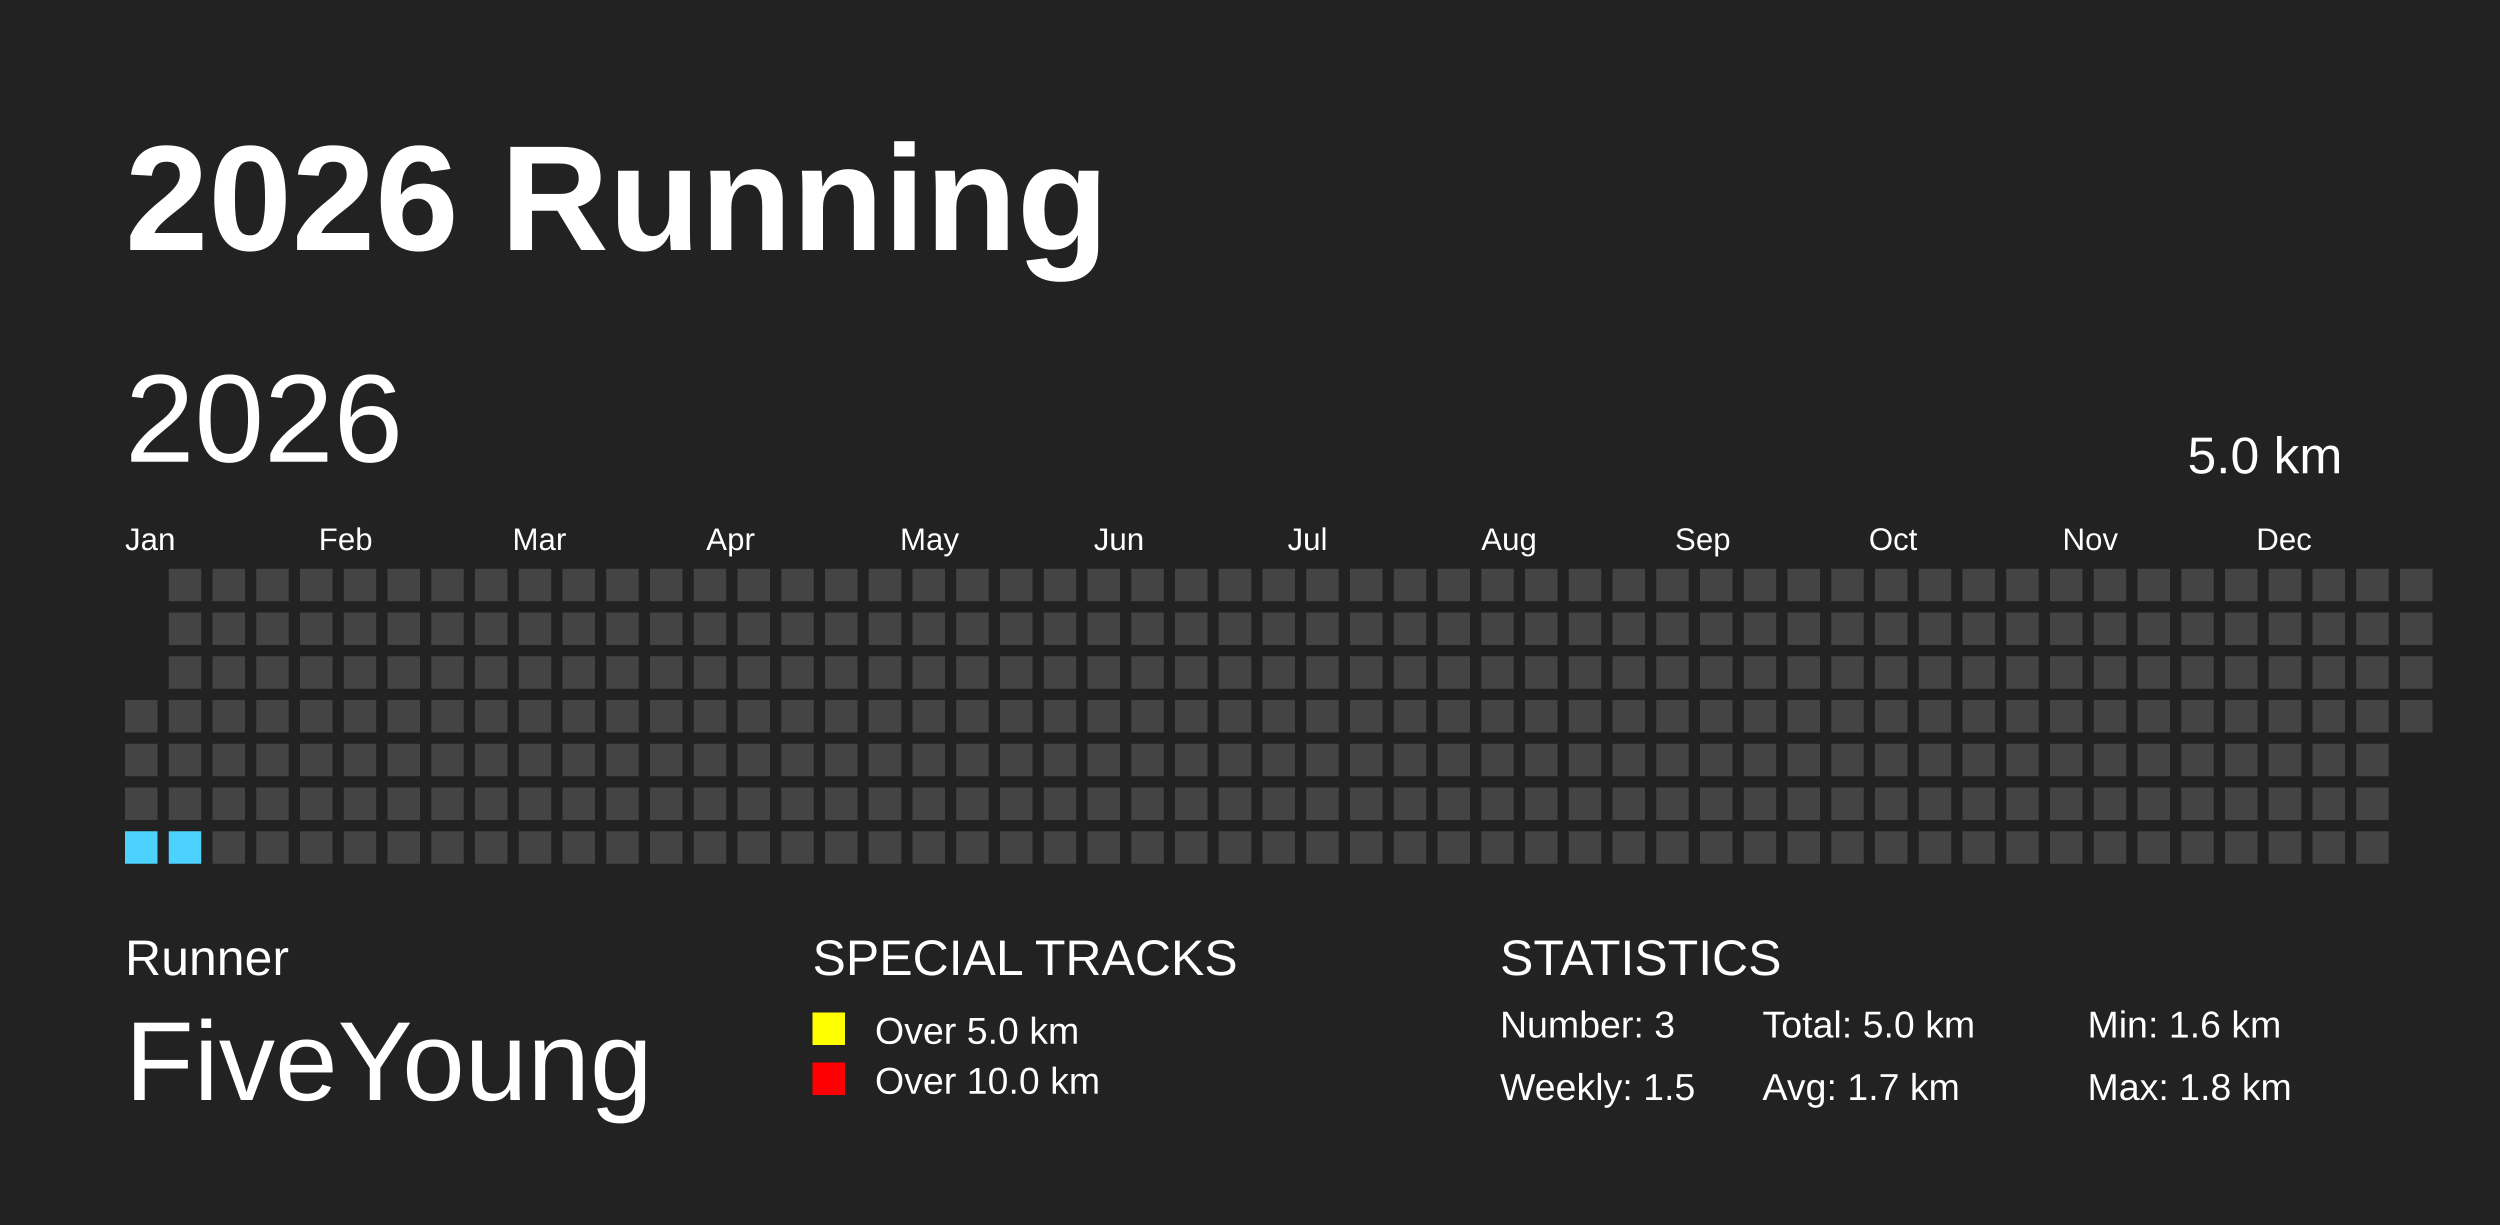
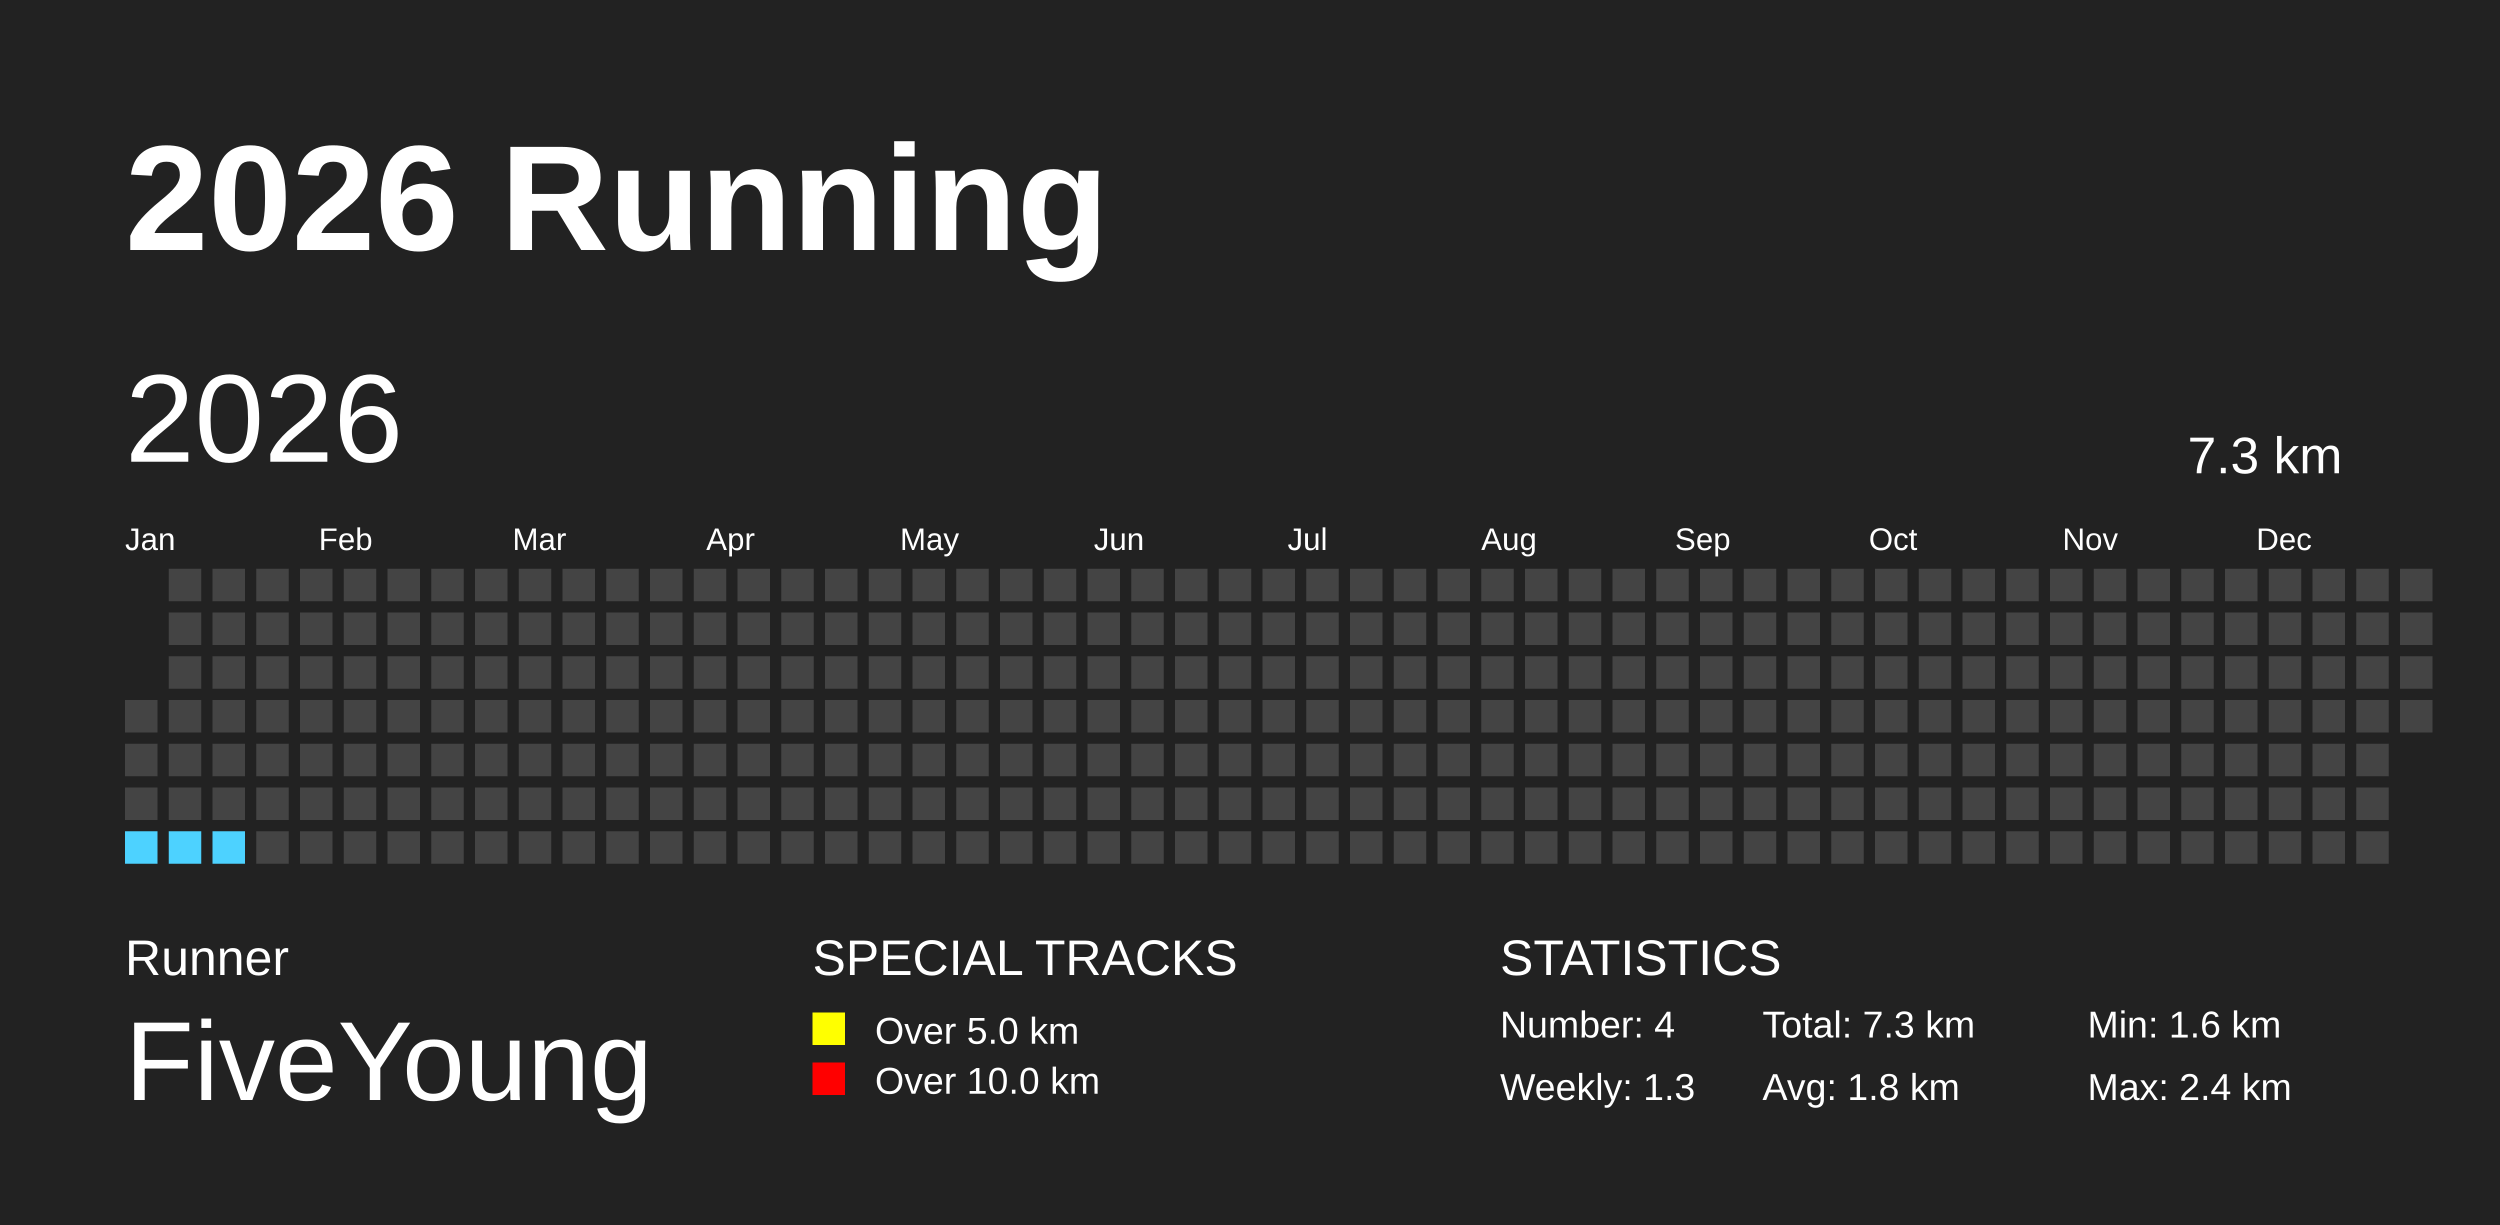
<svg xmlns="http://www.w3.org/2000/svg" baseProfile="full" height="98mm" version="1.1" viewBox="0,0,200,98" width="200mm">
  <defs />
  <rect fill="#222222" height="98" width="200" x="0" y="0" />
  <text fill="#FFFFFF" style="font-size:12px; font-family:Arial; font-weight:bold;" x="10" y="20">2026 Running</text>
  <text fill="#FFFFFF" style="font-size:4px; font-family:Arial" x="10" y="78">Runner</text>
  <text fill="#FFFFFF" style="font-size:9px; font-family:Arial" x="10" y="88">FiveYoung</text>
  <text fill="#FFFFFF" style="font-size:4px; font-family:Arial" x="65" y="78">SPECIAL TRACKS</text>
  <rect fill="yellow" height="2.6" width="2.6" x="65" y="81" />
  <text fill="#FFFFFF" style="font-size:3px; font-family:Arial" x="70" y="83.5">Over 5.0 km</text>
  <rect fill="red" height="2.6" width="2.6" x="65" y="85" />
  <text fill="#FFFFFF" style="font-size:3px; font-family:Arial" x="70" y="87.5">Over 10.0 km</text>
  <text fill="#FFFFFF" style="font-size:4px; font-family:Arial" x="120" y="78">STATISTICS</text>
-   <text fill="#FFFFFF" style="font-size:3px; font-family:Arial" x="120" y="83">Number: 3</text>
-   <text fill="#FFFFFF" style="font-size:3px; font-family:Arial" x="120" y="88">Weekly: 1.5</text>
-   <text fill="#FFFFFF" style="font-size:3px; font-family:Arial" x="141" y="83">Total: 5.0 km</text>
-   <text fill="#FFFFFF" style="font-size:3px; font-family:Arial" x="141" y="88">Avg: 1.7 km</text>
+   <text fill="#FFFFFF" style="font-size:3px; font-family:Arial" x="120" y="83">Number: 4</text>
+   <text fill="#FFFFFF" style="font-size:3px; font-family:Arial" x="120" y="88">Weekly: 1.3</text>
+   <text fill="#FFFFFF" style="font-size:3px; font-family:Arial" x="141" y="83">Total: 7.3 km</text>
+   <text fill="#FFFFFF" style="font-size:3px; font-family:Arial" x="141" y="88">Avg: 1.8 km</text>
  <text fill="#FFFFFF" style="font-size:3px; font-family:Arial" x="167" y="83">Min: 1.6 km</text>
-   <text fill="#FFFFFF" style="font-size:3px; font-family:Arial" x="167" y="88">Max: 1.8 km</text>
+   <text fill="#FFFFFF" style="font-size:3px; font-family:Arial" x="167" y="88">Max: 2.4 km</text>
  <text dominant-baseline="hanging" fill="#FFFFFF" style="font-size:10.0px; font-family:Arial;" x="10" y="30">2026</text>
-   <text dominant-baseline="hanging" fill="#FFFFFF" style="font-size:4.125px; font-family:Arial;" x="175" y="35">5.0 km</text>
+   <text dominant-baseline="hanging" fill="#FFFFFF" style="font-size:4.125px; font-family:Arial;" x="175" y="35">7.3 km</text>
  <text fill="#FFFFFF" style="font-size:2.5px; font-family:Arial" x="10.0" y="44">Jan</text>
  <text fill="#FFFFFF" style="font-size:2.5px; font-family:Arial" x="25.5" y="44">Feb</text>
  <text fill="#FFFFFF" style="font-size:2.5px; font-family:Arial" x="41.0" y="44">Mar</text>
  <text fill="#FFFFFF" style="font-size:2.5px; font-family:Arial" x="56.5" y="44">Apr</text>
  <text fill="#FFFFFF" style="font-size:2.5px; font-family:Arial" x="72.0" y="44">May</text>
  <text fill="#FFFFFF" style="font-size:2.5px; font-family:Arial" x="87.5" y="44">Jun</text>
  <text fill="#FFFFFF" style="font-size:2.5px; font-family:Arial" x="103.0" y="44">Jul</text>
  <text fill="#FFFFFF" style="font-size:2.5px; font-family:Arial" x="118.5" y="44">Aug</text>
  <text fill="#FFFFFF" style="font-size:2.5px; font-family:Arial" x="134.0" y="44">Sep</text>
  <text fill="#FFFFFF" style="font-size:2.5px; font-family:Arial" x="149.5" y="44">Oct</text>
  <text fill="#FFFFFF" style="font-size:2.5px; font-family:Arial" x="165.0" y="44">Nov</text>
  <text fill="#FFFFFF" style="font-size:2.5px; font-family:Arial" x="180.5" y="44">Dec</text>
  <rect fill="#444444" height="2.6" width="2.6" x="10.0" y="56.0" />
  <rect fill="#444444" height="2.6" width="2.6" x="10.0" y="59.5" />
  <rect fill="#444444" height="2.6" width="2.6" x="10.0" y="63.0" />
  <rect fill="#4DD2FF" height="2.6" width="2.6" x="10.0" y="66.5" />
  <rect fill="#444444" height="2.6" width="2.6" x="13.5" y="45.5" />
  <rect fill="#444444" height="2.6" width="2.6" x="13.5" y="49.0" />
  <rect fill="#444444" height="2.6" width="2.6" x="13.5" y="52.5" />
  <rect fill="#444444" height="2.6" width="2.6" x="13.5" y="56.0" />
  <rect fill="#444444" height="2.6" width="2.6" x="13.5" y="59.5" />
  <rect fill="#444444" height="2.6" width="2.6" x="13.5" y="63.0" />
  <rect fill="#4DD2FF" height="2.6" width="2.6" x="13.5" y="66.5" />
  <rect fill="#444444" height="2.6" width="2.6" x="17.0" y="45.5" />
  <rect fill="#444444" height="2.6" width="2.6" x="17.0" y="49.0" />
  <rect fill="#444444" height="2.6" width="2.6" x="17.0" y="52.5" />
  <rect fill="#444444" height="2.6" width="2.6" x="17.0" y="56.0" />
  <rect fill="#444444" height="2.6" width="2.6" x="17.0" y="59.5" />
  <rect fill="#444444" height="2.6" width="2.6" x="17.0" y="63.0" />
-   <rect fill="#444444" height="2.6" width="2.6" x="17.0" y="66.5" />
+   <rect fill="#4DD2FF" height="2.6" width="2.6" x="17.0" y="66.5" />
  <rect fill="#444444" height="2.6" width="2.6" x="20.5" y="45.5" />
  <rect fill="#444444" height="2.6" width="2.6" x="20.5" y="49.0" />
  <rect fill="#444444" height="2.6" width="2.6" x="20.5" y="52.5" />
  <rect fill="#444444" height="2.6" width="2.6" x="20.5" y="56.0" />
  <rect fill="#444444" height="2.6" width="2.6" x="20.5" y="59.5" />
  <rect fill="#444444" height="2.6" width="2.6" x="20.5" y="63.0" />
  <rect fill="#444444" height="2.6" width="2.6" x="20.5" y="66.5" />
  <rect fill="#444444" height="2.6" width="2.6" x="24.0" y="45.5" />
  <rect fill="#444444" height="2.6" width="2.6" x="24.0" y="49.0" />
  <rect fill="#444444" height="2.6" width="2.6" x="24.0" y="52.5" />
  <rect fill="#444444" height="2.6" width="2.6" x="24.0" y="56.0" />
  <rect fill="#444444" height="2.6" width="2.6" x="24.0" y="59.5" />
  <rect fill="#444444" height="2.6" width="2.6" x="24.0" y="63.0" />
  <rect fill="#444444" height="2.6" width="2.6" x="24.0" y="66.5" />
  <rect fill="#444444" height="2.6" width="2.6" x="27.5" y="45.5" />
  <rect fill="#444444" height="2.6" width="2.6" x="27.5" y="49.0" />
  <rect fill="#444444" height="2.6" width="2.6" x="27.5" y="52.5" />
  <rect fill="#444444" height="2.6" width="2.6" x="27.5" y="56.0" />
  <rect fill="#444444" height="2.6" width="2.6" x="27.5" y="59.5" />
  <rect fill="#444444" height="2.6" width="2.6" x="27.5" y="63.0" />
  <rect fill="#444444" height="2.6" width="2.6" x="27.5" y="66.5" />
  <rect fill="#444444" height="2.6" width="2.6" x="31.0" y="45.5" />
  <rect fill="#444444" height="2.6" width="2.6" x="31.0" y="49.0" />
  <rect fill="#444444" height="2.6" width="2.6" x="31.0" y="52.5" />
  <rect fill="#444444" height="2.6" width="2.6" x="31.0" y="56.0" />
  <rect fill="#444444" height="2.6" width="2.6" x="31.0" y="59.5" />
  <rect fill="#444444" height="2.6" width="2.6" x="31.0" y="63.0" />
  <rect fill="#444444" height="2.6" width="2.6" x="31.0" y="66.5" />
  <rect fill="#444444" height="2.6" width="2.6" x="34.5" y="45.5" />
  <rect fill="#444444" height="2.6" width="2.6" x="34.5" y="49.0" />
  <rect fill="#444444" height="2.6" width="2.6" x="34.5" y="52.5" />
  <rect fill="#444444" height="2.6" width="2.6" x="34.5" y="56.0" />
  <rect fill="#444444" height="2.6" width="2.6" x="34.5" y="59.5" />
  <rect fill="#444444" height="2.6" width="2.6" x="34.5" y="63.0" />
  <rect fill="#444444" height="2.6" width="2.6" x="34.5" y="66.5" />
  <rect fill="#444444" height="2.6" width="2.6" x="38.0" y="45.5" />
  <rect fill="#444444" height="2.6" width="2.6" x="38.0" y="49.0" />
  <rect fill="#444444" height="2.6" width="2.6" x="38.0" y="52.5" />
  <rect fill="#444444" height="2.6" width="2.6" x="38.0" y="56.0" />
  <rect fill="#444444" height="2.6" width="2.6" x="38.0" y="59.5" />
  <rect fill="#444444" height="2.6" width="2.6" x="38.0" y="63.0" />
  <rect fill="#444444" height="2.6" width="2.6" x="38.0" y="66.5" />
  <rect fill="#444444" height="2.6" width="2.6" x="41.5" y="45.5" />
  <rect fill="#444444" height="2.6" width="2.6" x="41.5" y="49.0" />
  <rect fill="#444444" height="2.6" width="2.6" x="41.5" y="52.5" />
  <rect fill="#444444" height="2.6" width="2.6" x="41.5" y="56.0" />
  <rect fill="#444444" height="2.6" width="2.6" x="41.5" y="59.5" />
  <rect fill="#444444" height="2.6" width="2.6" x="41.5" y="63.0" />
  <rect fill="#444444" height="2.6" width="2.6" x="41.5" y="66.5" />
  <rect fill="#444444" height="2.6" width="2.6" x="45.0" y="45.5" />
  <rect fill="#444444" height="2.6" width="2.6" x="45.0" y="49.0" />
  <rect fill="#444444" height="2.6" width="2.6" x="45.0" y="52.5" />
  <rect fill="#444444" height="2.6" width="2.6" x="45.0" y="56.0" />
  <rect fill="#444444" height="2.6" width="2.6" x="45.0" y="59.5" />
  <rect fill="#444444" height="2.6" width="2.6" x="45.0" y="63.0" />
  <rect fill="#444444" height="2.6" width="2.6" x="45.0" y="66.5" />
  <rect fill="#444444" height="2.6" width="2.6" x="48.5" y="45.5" />
  <rect fill="#444444" height="2.6" width="2.6" x="48.5" y="49.0" />
  <rect fill="#444444" height="2.6" width="2.6" x="48.5" y="52.5" />
  <rect fill="#444444" height="2.6" width="2.6" x="48.5" y="56.0" />
  <rect fill="#444444" height="2.6" width="2.6" x="48.5" y="59.5" />
  <rect fill="#444444" height="2.6" width="2.6" x="48.5" y="63.0" />
  <rect fill="#444444" height="2.6" width="2.6" x="48.5" y="66.5" />
  <rect fill="#444444" height="2.6" width="2.6" x="52.0" y="45.5" />
  <rect fill="#444444" height="2.6" width="2.6" x="52.0" y="49.0" />
  <rect fill="#444444" height="2.6" width="2.6" x="52.0" y="52.5" />
  <rect fill="#444444" height="2.6" width="2.6" x="52.0" y="56.0" />
  <rect fill="#444444" height="2.6" width="2.6" x="52.0" y="59.5" />
  <rect fill="#444444" height="2.6" width="2.6" x="52.0" y="63.0" />
  <rect fill="#444444" height="2.6" width="2.6" x="52.0" y="66.5" />
  <rect fill="#444444" height="2.6" width="2.6" x="55.5" y="45.5" />
  <rect fill="#444444" height="2.6" width="2.6" x="55.5" y="49.0" />
  <rect fill="#444444" height="2.6" width="2.6" x="55.5" y="52.5" />
  <rect fill="#444444" height="2.6" width="2.6" x="55.5" y="56.0" />
  <rect fill="#444444" height="2.6" width="2.6" x="55.5" y="59.5" />
  <rect fill="#444444" height="2.6" width="2.6" x="55.5" y="63.0" />
  <rect fill="#444444" height="2.6" width="2.6" x="55.5" y="66.5" />
  <rect fill="#444444" height="2.6" width="2.6" x="59.0" y="45.5" />
  <rect fill="#444444" height="2.6" width="2.6" x="59.0" y="49.0" />
  <rect fill="#444444" height="2.6" width="2.6" x="59.0" y="52.5" />
  <rect fill="#444444" height="2.6" width="2.6" x="59.0" y="56.0" />
  <rect fill="#444444" height="2.6" width="2.6" x="59.0" y="59.5" />
  <rect fill="#444444" height="2.6" width="2.6" x="59.0" y="63.0" />
  <rect fill="#444444" height="2.6" width="2.6" x="59.0" y="66.5" />
  <rect fill="#444444" height="2.6" width="2.6" x="62.5" y="45.5" />
  <rect fill="#444444" height="2.6" width="2.6" x="62.5" y="49.0" />
  <rect fill="#444444" height="2.6" width="2.6" x="62.5" y="52.5" />
  <rect fill="#444444" height="2.6" width="2.6" x="62.5" y="56.0" />
  <rect fill="#444444" height="2.6" width="2.6" x="62.5" y="59.5" />
  <rect fill="#444444" height="2.6" width="2.6" x="62.5" y="63.0" />
  <rect fill="#444444" height="2.6" width="2.6" x="62.5" y="66.5" />
  <rect fill="#444444" height="2.6" width="2.6" x="66.0" y="45.5" />
  <rect fill="#444444" height="2.6" width="2.6" x="66.0" y="49.0" />
  <rect fill="#444444" height="2.6" width="2.6" x="66.0" y="52.5" />
  <rect fill="#444444" height="2.6" width="2.6" x="66.0" y="56.0" />
  <rect fill="#444444" height="2.6" width="2.6" x="66.0" y="59.5" />
  <rect fill="#444444" height="2.6" width="2.6" x="66.0" y="63.0" />
  <rect fill="#444444" height="2.6" width="2.6" x="66.0" y="66.5" />
  <rect fill="#444444" height="2.6" width="2.6" x="69.5" y="45.5" />
  <rect fill="#444444" height="2.6" width="2.6" x="69.5" y="49.0" />
  <rect fill="#444444" height="2.6" width="2.6" x="69.5" y="52.5" />
  <rect fill="#444444" height="2.6" width="2.6" x="69.5" y="56.0" />
  <rect fill="#444444" height="2.6" width="2.6" x="69.5" y="59.5" />
  <rect fill="#444444" height="2.6" width="2.6" x="69.5" y="63.0" />
  <rect fill="#444444" height="2.6" width="2.6" x="69.5" y="66.5" />
  <rect fill="#444444" height="2.6" width="2.6" x="73.0" y="45.5" />
  <rect fill="#444444" height="2.6" width="2.6" x="73.0" y="49.0" />
  <rect fill="#444444" height="2.6" width="2.6" x="73.0" y="52.5" />
  <rect fill="#444444" height="2.6" width="2.6" x="73.0" y="56.0" />
  <rect fill="#444444" height="2.6" width="2.6" x="73.0" y="59.5" />
  <rect fill="#444444" height="2.6" width="2.6" x="73.0" y="63.0" />
  <rect fill="#444444" height="2.6" width="2.6" x="73.0" y="66.5" />
  <rect fill="#444444" height="2.6" width="2.6" x="76.5" y="45.5" />
  <rect fill="#444444" height="2.6" width="2.6" x="76.5" y="49.0" />
  <rect fill="#444444" height="2.6" width="2.6" x="76.5" y="52.5" />
  <rect fill="#444444" height="2.6" width="2.6" x="76.5" y="56.0" />
  <rect fill="#444444" height="2.6" width="2.6" x="76.5" y="59.5" />
  <rect fill="#444444" height="2.6" width="2.6" x="76.5" y="63.0" />
  <rect fill="#444444" height="2.6" width="2.6" x="76.5" y="66.5" />
  <rect fill="#444444" height="2.6" width="2.6" x="80.0" y="45.5" />
  <rect fill="#444444" height="2.6" width="2.6" x="80.0" y="49.0" />
  <rect fill="#444444" height="2.6" width="2.6" x="80.0" y="52.5" />
  <rect fill="#444444" height="2.6" width="2.6" x="80.0" y="56.0" />
  <rect fill="#444444" height="2.6" width="2.6" x="80.0" y="59.5" />
  <rect fill="#444444" height="2.6" width="2.6" x="80.0" y="63.0" />
  <rect fill="#444444" height="2.6" width="2.6" x="80.0" y="66.5" />
  <rect fill="#444444" height="2.6" width="2.6" x="83.5" y="45.5" />
  <rect fill="#444444" height="2.6" width="2.6" x="83.5" y="49.0" />
  <rect fill="#444444" height="2.6" width="2.6" x="83.5" y="52.5" />
  <rect fill="#444444" height="2.6" width="2.6" x="83.5" y="56.0" />
  <rect fill="#444444" height="2.6" width="2.6" x="83.5" y="59.5" />
  <rect fill="#444444" height="2.6" width="2.6" x="83.5" y="63.0" />
  <rect fill="#444444" height="2.6" width="2.6" x="83.5" y="66.5" />
  <rect fill="#444444" height="2.6" width="2.6" x="87.0" y="45.5" />
  <rect fill="#444444" height="2.6" width="2.6" x="87.0" y="49.0" />
  <rect fill="#444444" height="2.6" width="2.6" x="87.0" y="52.5" />
  <rect fill="#444444" height="2.6" width="2.6" x="87.0" y="56.0" />
  <rect fill="#444444" height="2.6" width="2.6" x="87.0" y="59.5" />
  <rect fill="#444444" height="2.6" width="2.6" x="87.0" y="63.0" />
  <rect fill="#444444" height="2.6" width="2.6" x="87.0" y="66.5" />
  <rect fill="#444444" height="2.6" width="2.6" x="90.5" y="45.5" />
  <rect fill="#444444" height="2.6" width="2.6" x="90.5" y="49.0" />
  <rect fill="#444444" height="2.6" width="2.6" x="90.5" y="52.5" />
  <rect fill="#444444" height="2.6" width="2.6" x="90.5" y="56.0" />
  <rect fill="#444444" height="2.6" width="2.6" x="90.5" y="59.5" />
  <rect fill="#444444" height="2.6" width="2.6" x="90.5" y="63.0" />
  <rect fill="#444444" height="2.6" width="2.6" x="90.5" y="66.5" />
  <rect fill="#444444" height="2.6" width="2.6" x="94.0" y="45.5" />
  <rect fill="#444444" height="2.6" width="2.6" x="94.0" y="49.0" />
  <rect fill="#444444" height="2.6" width="2.6" x="94.0" y="52.5" />
  <rect fill="#444444" height="2.6" width="2.6" x="94.0" y="56.0" />
  <rect fill="#444444" height="2.6" width="2.6" x="94.0" y="59.5" />
  <rect fill="#444444" height="2.6" width="2.6" x="94.0" y="63.0" />
  <rect fill="#444444" height="2.6" width="2.6" x="94.0" y="66.5" />
  <rect fill="#444444" height="2.6" width="2.6" x="97.5" y="45.5" />
  <rect fill="#444444" height="2.6" width="2.6" x="97.5" y="49.0" />
  <rect fill="#444444" height="2.6" width="2.6" x="97.5" y="52.5" />
  <rect fill="#444444" height="2.6" width="2.6" x="97.5" y="56.0" />
  <rect fill="#444444" height="2.6" width="2.6" x="97.5" y="59.5" />
  <rect fill="#444444" height="2.6" width="2.6" x="97.5" y="63.0" />
  <rect fill="#444444" height="2.6" width="2.6" x="97.5" y="66.5" />
  <rect fill="#444444" height="2.6" width="2.6" x="101.0" y="45.5" />
  <rect fill="#444444" height="2.6" width="2.6" x="101.0" y="49.0" />
  <rect fill="#444444" height="2.6" width="2.6" x="101.0" y="52.5" />
  <rect fill="#444444" height="2.6" width="2.6" x="101.0" y="56.0" />
  <rect fill="#444444" height="2.6" width="2.6" x="101.0" y="59.5" />
  <rect fill="#444444" height="2.6" width="2.6" x="101.0" y="63.0" />
  <rect fill="#444444" height="2.6" width="2.6" x="101.0" y="66.5" />
  <rect fill="#444444" height="2.6" width="2.6" x="104.5" y="45.5" />
  <rect fill="#444444" height="2.6" width="2.6" x="104.5" y="49.0" />
  <rect fill="#444444" height="2.6" width="2.6" x="104.5" y="52.5" />
  <rect fill="#444444" height="2.6" width="2.6" x="104.5" y="56.0" />
  <rect fill="#444444" height="2.6" width="2.6" x="104.5" y="59.5" />
  <rect fill="#444444" height="2.6" width="2.6" x="104.5" y="63.0" />
  <rect fill="#444444" height="2.6" width="2.6" x="104.5" y="66.5" />
  <rect fill="#444444" height="2.6" width="2.6" x="108.0" y="45.5" />
  <rect fill="#444444" height="2.6" width="2.6" x="108.0" y="49.0" />
  <rect fill="#444444" height="2.6" width="2.6" x="108.0" y="52.5" />
  <rect fill="#444444" height="2.6" width="2.6" x="108.0" y="56.0" />
  <rect fill="#444444" height="2.6" width="2.6" x="108.0" y="59.5" />
  <rect fill="#444444" height="2.6" width="2.6" x="108.0" y="63.0" />
  <rect fill="#444444" height="2.6" width="2.6" x="108.0" y="66.5" />
  <rect fill="#444444" height="2.6" width="2.6" x="111.5" y="45.5" />
  <rect fill="#444444" height="2.6" width="2.6" x="111.5" y="49.0" />
  <rect fill="#444444" height="2.6" width="2.6" x="111.5" y="52.5" />
  <rect fill="#444444" height="2.6" width="2.6" x="111.5" y="56.0" />
  <rect fill="#444444" height="2.6" width="2.6" x="111.5" y="59.5" />
  <rect fill="#444444" height="2.6" width="2.6" x="111.5" y="63.0" />
  <rect fill="#444444" height="2.6" width="2.6" x="111.5" y="66.5" />
  <rect fill="#444444" height="2.6" width="2.6" x="115.0" y="45.5" />
  <rect fill="#444444" height="2.6" width="2.6" x="115.0" y="49.0" />
  <rect fill="#444444" height="2.6" width="2.6" x="115.0" y="52.5" />
  <rect fill="#444444" height="2.6" width="2.6" x="115.0" y="56.0" />
  <rect fill="#444444" height="2.6" width="2.6" x="115.0" y="59.5" />
  <rect fill="#444444" height="2.6" width="2.6" x="115.0" y="63.0" />
  <rect fill="#444444" height="2.6" width="2.6" x="115.0" y="66.5" />
  <rect fill="#444444" height="2.6" width="2.6" x="118.5" y="45.5" />
  <rect fill="#444444" height="2.6" width="2.6" x="118.5" y="49.0" />
  <rect fill="#444444" height="2.6" width="2.6" x="118.5" y="52.5" />
  <rect fill="#444444" height="2.6" width="2.6" x="118.5" y="56.0" />
  <rect fill="#444444" height="2.6" width="2.6" x="118.5" y="59.5" />
  <rect fill="#444444" height="2.6" width="2.6" x="118.5" y="63.0" />
  <rect fill="#444444" height="2.6" width="2.6" x="118.5" y="66.5" />
  <rect fill="#444444" height="2.6" width="2.6" x="122.0" y="45.5" />
  <rect fill="#444444" height="2.6" width="2.6" x="122.0" y="49.0" />
  <rect fill="#444444" height="2.6" width="2.6" x="122.0" y="52.5" />
  <rect fill="#444444" height="2.6" width="2.6" x="122.0" y="56.0" />
  <rect fill="#444444" height="2.6" width="2.6" x="122.0" y="59.5" />
  <rect fill="#444444" height="2.6" width="2.6" x="122.0" y="63.0" />
  <rect fill="#444444" height="2.6" width="2.6" x="122.0" y="66.5" />
  <rect fill="#444444" height="2.6" width="2.6" x="125.5" y="45.5" />
  <rect fill="#444444" height="2.6" width="2.6" x="125.5" y="49.0" />
  <rect fill="#444444" height="2.6" width="2.6" x="125.5" y="52.5" />
  <rect fill="#444444" height="2.6" width="2.6" x="125.5" y="56.0" />
  <rect fill="#444444" height="2.6" width="2.6" x="125.5" y="59.5" />
  <rect fill="#444444" height="2.6" width="2.6" x="125.5" y="63.0" />
  <rect fill="#444444" height="2.6" width="2.6" x="125.5" y="66.5" />
  <rect fill="#444444" height="2.6" width="2.6" x="129.0" y="45.5" />
  <rect fill="#444444" height="2.6" width="2.6" x="129.0" y="49.0" />
  <rect fill="#444444" height="2.6" width="2.6" x="129.0" y="52.5" />
  <rect fill="#444444" height="2.6" width="2.6" x="129.0" y="56.0" />
  <rect fill="#444444" height="2.6" width="2.6" x="129.0" y="59.5" />
  <rect fill="#444444" height="2.6" width="2.6" x="129.0" y="63.0" />
  <rect fill="#444444" height="2.6" width="2.6" x="129.0" y="66.5" />
  <rect fill="#444444" height="2.6" width="2.6" x="132.5" y="45.5" />
  <rect fill="#444444" height="2.6" width="2.6" x="132.5" y="49.0" />
  <rect fill="#444444" height="2.6" width="2.6" x="132.5" y="52.5" />
  <rect fill="#444444" height="2.6" width="2.6" x="132.5" y="56.0" />
  <rect fill="#444444" height="2.6" width="2.6" x="132.5" y="59.5" />
  <rect fill="#444444" height="2.6" width="2.6" x="132.5" y="63.0" />
  <rect fill="#444444" height="2.6" width="2.6" x="132.5" y="66.5" />
  <rect fill="#444444" height="2.6" width="2.6" x="136.0" y="45.5" />
  <rect fill="#444444" height="2.6" width="2.6" x="136.0" y="49.0" />
  <rect fill="#444444" height="2.6" width="2.6" x="136.0" y="52.5" />
  <rect fill="#444444" height="2.6" width="2.6" x="136.0" y="56.0" />
  <rect fill="#444444" height="2.6" width="2.6" x="136.0" y="59.5" />
  <rect fill="#444444" height="2.6" width="2.6" x="136.0" y="63.0" />
  <rect fill="#444444" height="2.6" width="2.6" x="136.0" y="66.5" />
  <rect fill="#444444" height="2.6" width="2.6" x="139.5" y="45.5" />
  <rect fill="#444444" height="2.6" width="2.6" x="139.5" y="49.0" />
  <rect fill="#444444" height="2.6" width="2.6" x="139.5" y="52.5" />
  <rect fill="#444444" height="2.6" width="2.6" x="139.5" y="56.0" />
  <rect fill="#444444" height="2.6" width="2.6" x="139.5" y="59.5" />
  <rect fill="#444444" height="2.6" width="2.6" x="139.5" y="63.0" />
  <rect fill="#444444" height="2.6" width="2.6" x="139.5" y="66.5" />
  <rect fill="#444444" height="2.6" width="2.6" x="143.0" y="45.5" />
  <rect fill="#444444" height="2.6" width="2.6" x="143.0" y="49.0" />
  <rect fill="#444444" height="2.6" width="2.6" x="143.0" y="52.5" />
  <rect fill="#444444" height="2.6" width="2.6" x="143.0" y="56.0" />
  <rect fill="#444444" height="2.6" width="2.6" x="143.0" y="59.5" />
  <rect fill="#444444" height="2.6" width="2.6" x="143.0" y="63.0" />
  <rect fill="#444444" height="2.6" width="2.6" x="143.0" y="66.5" />
  <rect fill="#444444" height="2.6" width="2.6" x="146.5" y="45.5" />
  <rect fill="#444444" height="2.6" width="2.6" x="146.5" y="49.0" />
  <rect fill="#444444" height="2.6" width="2.6" x="146.5" y="52.5" />
  <rect fill="#444444" height="2.6" width="2.6" x="146.5" y="56.0" />
  <rect fill="#444444" height="2.6" width="2.6" x="146.5" y="59.5" />
  <rect fill="#444444" height="2.6" width="2.6" x="146.5" y="63.0" />
  <rect fill="#444444" height="2.6" width="2.6" x="146.5" y="66.5" />
  <rect fill="#444444" height="2.6" width="2.6" x="150.0" y="45.5" />
  <rect fill="#444444" height="2.6" width="2.6" x="150.0" y="49.0" />
  <rect fill="#444444" height="2.6" width="2.6" x="150.0" y="52.5" />
  <rect fill="#444444" height="2.6" width="2.6" x="150.0" y="56.0" />
  <rect fill="#444444" height="2.6" width="2.6" x="150.0" y="59.5" />
  <rect fill="#444444" height="2.6" width="2.6" x="150.0" y="63.0" />
  <rect fill="#444444" height="2.6" width="2.6" x="150.0" y="66.5" />
  <rect fill="#444444" height="2.6" width="2.6" x="153.5" y="45.5" />
  <rect fill="#444444" height="2.6" width="2.6" x="153.5" y="49.0" />
  <rect fill="#444444" height="2.6" width="2.6" x="153.5" y="52.5" />
  <rect fill="#444444" height="2.6" width="2.6" x="153.5" y="56.0" />
  <rect fill="#444444" height="2.6" width="2.6" x="153.5" y="59.5" />
  <rect fill="#444444" height="2.6" width="2.6" x="153.5" y="63.0" />
  <rect fill="#444444" height="2.6" width="2.6" x="153.5" y="66.5" />
  <rect fill="#444444" height="2.6" width="2.6" x="157.0" y="45.5" />
  <rect fill="#444444" height="2.6" width="2.6" x="157.0" y="49.0" />
  <rect fill="#444444" height="2.6" width="2.6" x="157.0" y="52.5" />
  <rect fill="#444444" height="2.6" width="2.6" x="157.0" y="56.0" />
  <rect fill="#444444" height="2.6" width="2.6" x="157.0" y="59.5" />
  <rect fill="#444444" height="2.6" width="2.6" x="157.0" y="63.0" />
  <rect fill="#444444" height="2.6" width="2.6" x="157.0" y="66.5" />
  <rect fill="#444444" height="2.6" width="2.6" x="160.5" y="45.5" />
  <rect fill="#444444" height="2.6" width="2.6" x="160.5" y="49.0" />
  <rect fill="#444444" height="2.6" width="2.6" x="160.5" y="52.5" />
  <rect fill="#444444" height="2.6" width="2.6" x="160.5" y="56.0" />
  <rect fill="#444444" height="2.6" width="2.6" x="160.5" y="59.5" />
  <rect fill="#444444" height="2.6" width="2.6" x="160.5" y="63.0" />
  <rect fill="#444444" height="2.6" width="2.6" x="160.5" y="66.5" />
  <rect fill="#444444" height="2.6" width="2.6" x="164.0" y="45.5" />
  <rect fill="#444444" height="2.6" width="2.6" x="164.0" y="49.0" />
  <rect fill="#444444" height="2.6" width="2.6" x="164.0" y="52.5" />
  <rect fill="#444444" height="2.6" width="2.6" x="164.0" y="56.0" />
  <rect fill="#444444" height="2.6" width="2.6" x="164.0" y="59.5" />
  <rect fill="#444444" height="2.6" width="2.6" x="164.0" y="63.0" />
  <rect fill="#444444" height="2.6" width="2.6" x="164.0" y="66.5" />
  <rect fill="#444444" height="2.6" width="2.6" x="167.5" y="45.5" />
  <rect fill="#444444" height="2.6" width="2.6" x="167.5" y="49.0" />
  <rect fill="#444444" height="2.6" width="2.6" x="167.5" y="52.5" />
  <rect fill="#444444" height="2.6" width="2.6" x="167.5" y="56.0" />
  <rect fill="#444444" height="2.6" width="2.6" x="167.5" y="59.5" />
  <rect fill="#444444" height="2.6" width="2.6" x="167.5" y="63.0" />
  <rect fill="#444444" height="2.6" width="2.6" x="167.5" y="66.5" />
  <rect fill="#444444" height="2.6" width="2.6" x="171.0" y="45.5" />
  <rect fill="#444444" height="2.6" width="2.6" x="171.0" y="49.0" />
  <rect fill="#444444" height="2.6" width="2.6" x="171.0" y="52.5" />
  <rect fill="#444444" height="2.6" width="2.6" x="171.0" y="56.0" />
  <rect fill="#444444" height="2.6" width="2.6" x="171.0" y="59.5" />
  <rect fill="#444444" height="2.6" width="2.6" x="171.0" y="63.0" />
  <rect fill="#444444" height="2.6" width="2.6" x="171.0" y="66.5" />
  <rect fill="#444444" height="2.6" width="2.6" x="174.5" y="45.5" />
  <rect fill="#444444" height="2.6" width="2.6" x="174.5" y="49.0" />
  <rect fill="#444444" height="2.6" width="2.6" x="174.5" y="52.5" />
  <rect fill="#444444" height="2.6" width="2.6" x="174.5" y="56.0" />
  <rect fill="#444444" height="2.6" width="2.6" x="174.5" y="59.5" />
  <rect fill="#444444" height="2.6" width="2.6" x="174.5" y="63.0" />
  <rect fill="#444444" height="2.6" width="2.6" x="174.5" y="66.5" />
  <rect fill="#444444" height="2.6" width="2.6" x="178.0" y="45.5" />
  <rect fill="#444444" height="2.6" width="2.6" x="178.0" y="49.0" />
  <rect fill="#444444" height="2.6" width="2.6" x="178.0" y="52.5" />
  <rect fill="#444444" height="2.6" width="2.6" x="178.0" y="56.0" />
  <rect fill="#444444" height="2.6" width="2.6" x="178.0" y="59.5" />
  <rect fill="#444444" height="2.6" width="2.6" x="178.0" y="63.0" />
  <rect fill="#444444" height="2.6" width="2.6" x="178.0" y="66.5" />
  <rect fill="#444444" height="2.6" width="2.6" x="181.5" y="45.5" />
  <rect fill="#444444" height="2.6" width="2.6" x="181.5" y="49.0" />
  <rect fill="#444444" height="2.6" width="2.6" x="181.5" y="52.5" />
  <rect fill="#444444" height="2.6" width="2.6" x="181.5" y="56.0" />
  <rect fill="#444444" height="2.6" width="2.6" x="181.5" y="59.5" />
  <rect fill="#444444" height="2.6" width="2.6" x="181.5" y="63.0" />
  <rect fill="#444444" height="2.6" width="2.6" x="181.5" y="66.5" />
  <rect fill="#444444" height="2.6" width="2.6" x="185.0" y="45.5" />
  <rect fill="#444444" height="2.6" width="2.6" x="185.0" y="49.0" />
  <rect fill="#444444" height="2.6" width="2.6" x="185.0" y="52.5" />
  <rect fill="#444444" height="2.6" width="2.6" x="185.0" y="56.0" />
  <rect fill="#444444" height="2.6" width="2.6" x="185.0" y="59.5" />
  <rect fill="#444444" height="2.6" width="2.6" x="185.0" y="63.0" />
  <rect fill="#444444" height="2.6" width="2.6" x="185.0" y="66.5" />
  <rect fill="#444444" height="2.6" width="2.6" x="188.5" y="45.5" />
  <rect fill="#444444" height="2.6" width="2.6" x="188.5" y="49.0" />
  <rect fill="#444444" height="2.6" width="2.6" x="188.5" y="52.5" />
  <rect fill="#444444" height="2.6" width="2.6" x="188.5" y="56.0" />
  <rect fill="#444444" height="2.6" width="2.6" x="188.5" y="59.5" />
  <rect fill="#444444" height="2.6" width="2.6" x="188.5" y="63.0" />
  <rect fill="#444444" height="2.6" width="2.6" x="188.5" y="66.5" />
  <rect fill="#444444" height="2.6" width="2.6" x="192.0" y="45.5" />
  <rect fill="#444444" height="2.6" width="2.6" x="192.0" y="49.0" />
  <rect fill="#444444" height="2.6" width="2.6" x="192.0" y="52.5" />
  <rect fill="#444444" height="2.6" width="2.6" x="192.0" y="56.0" />
</svg>
